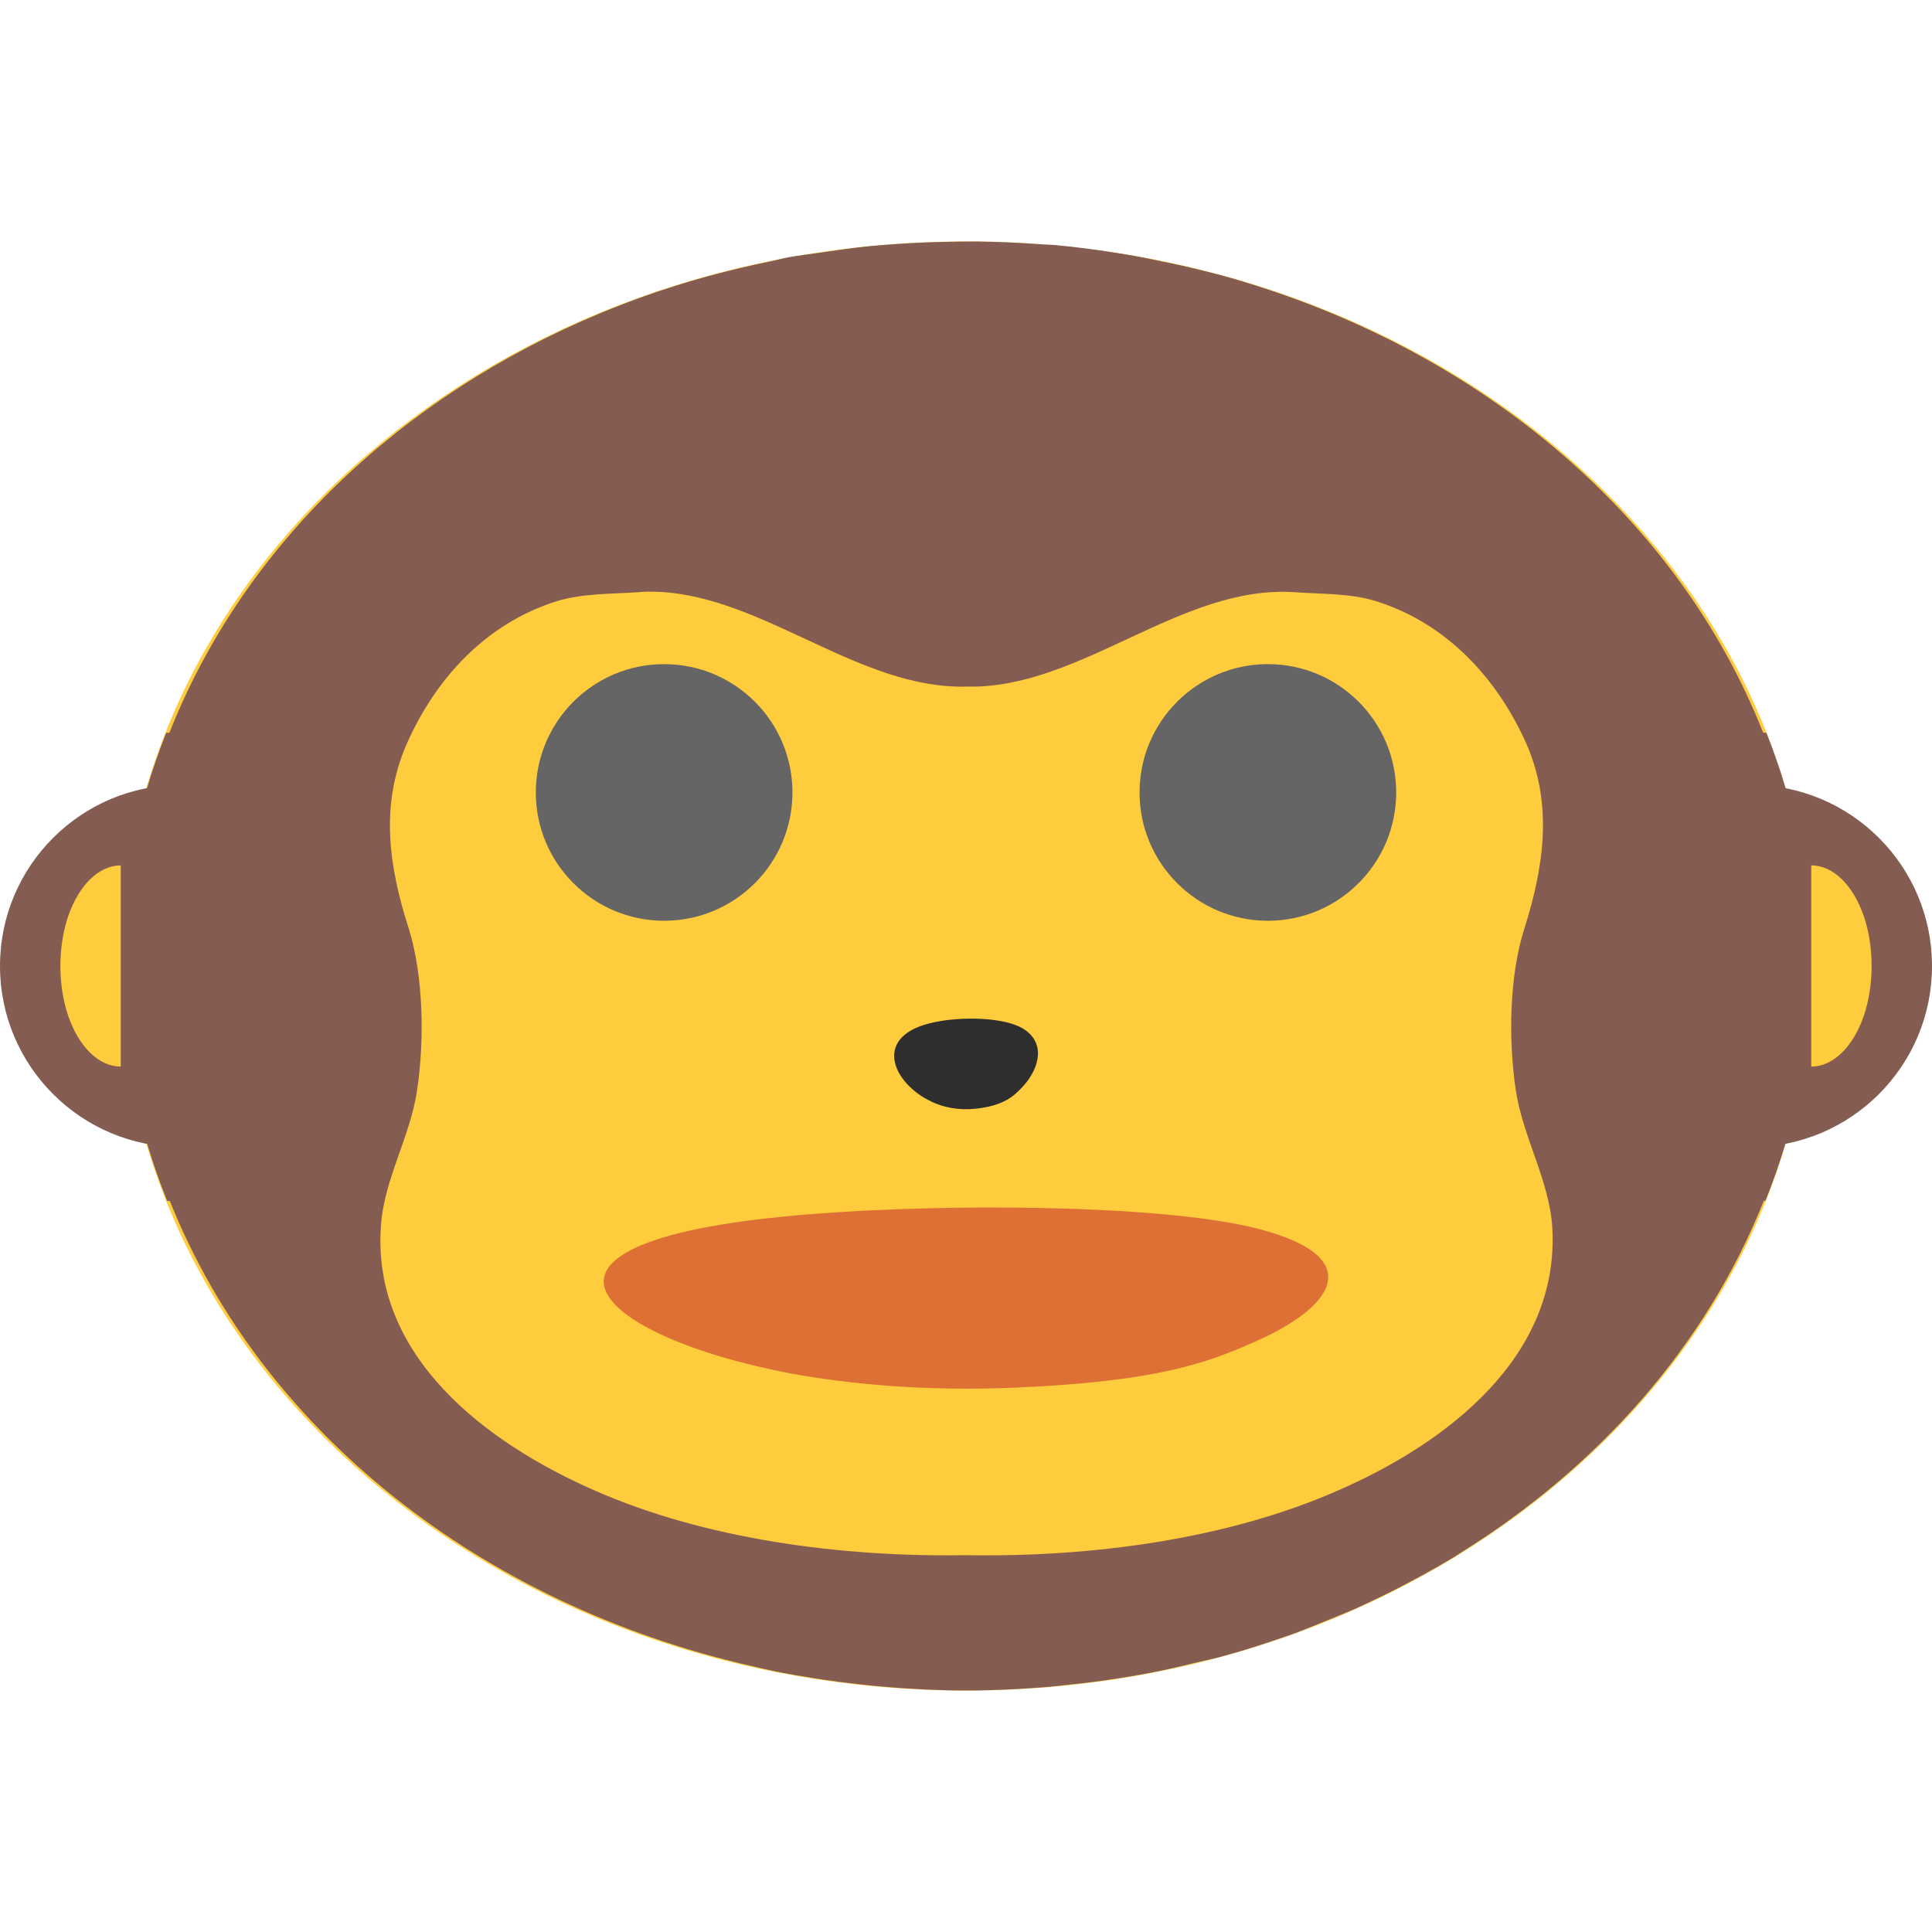
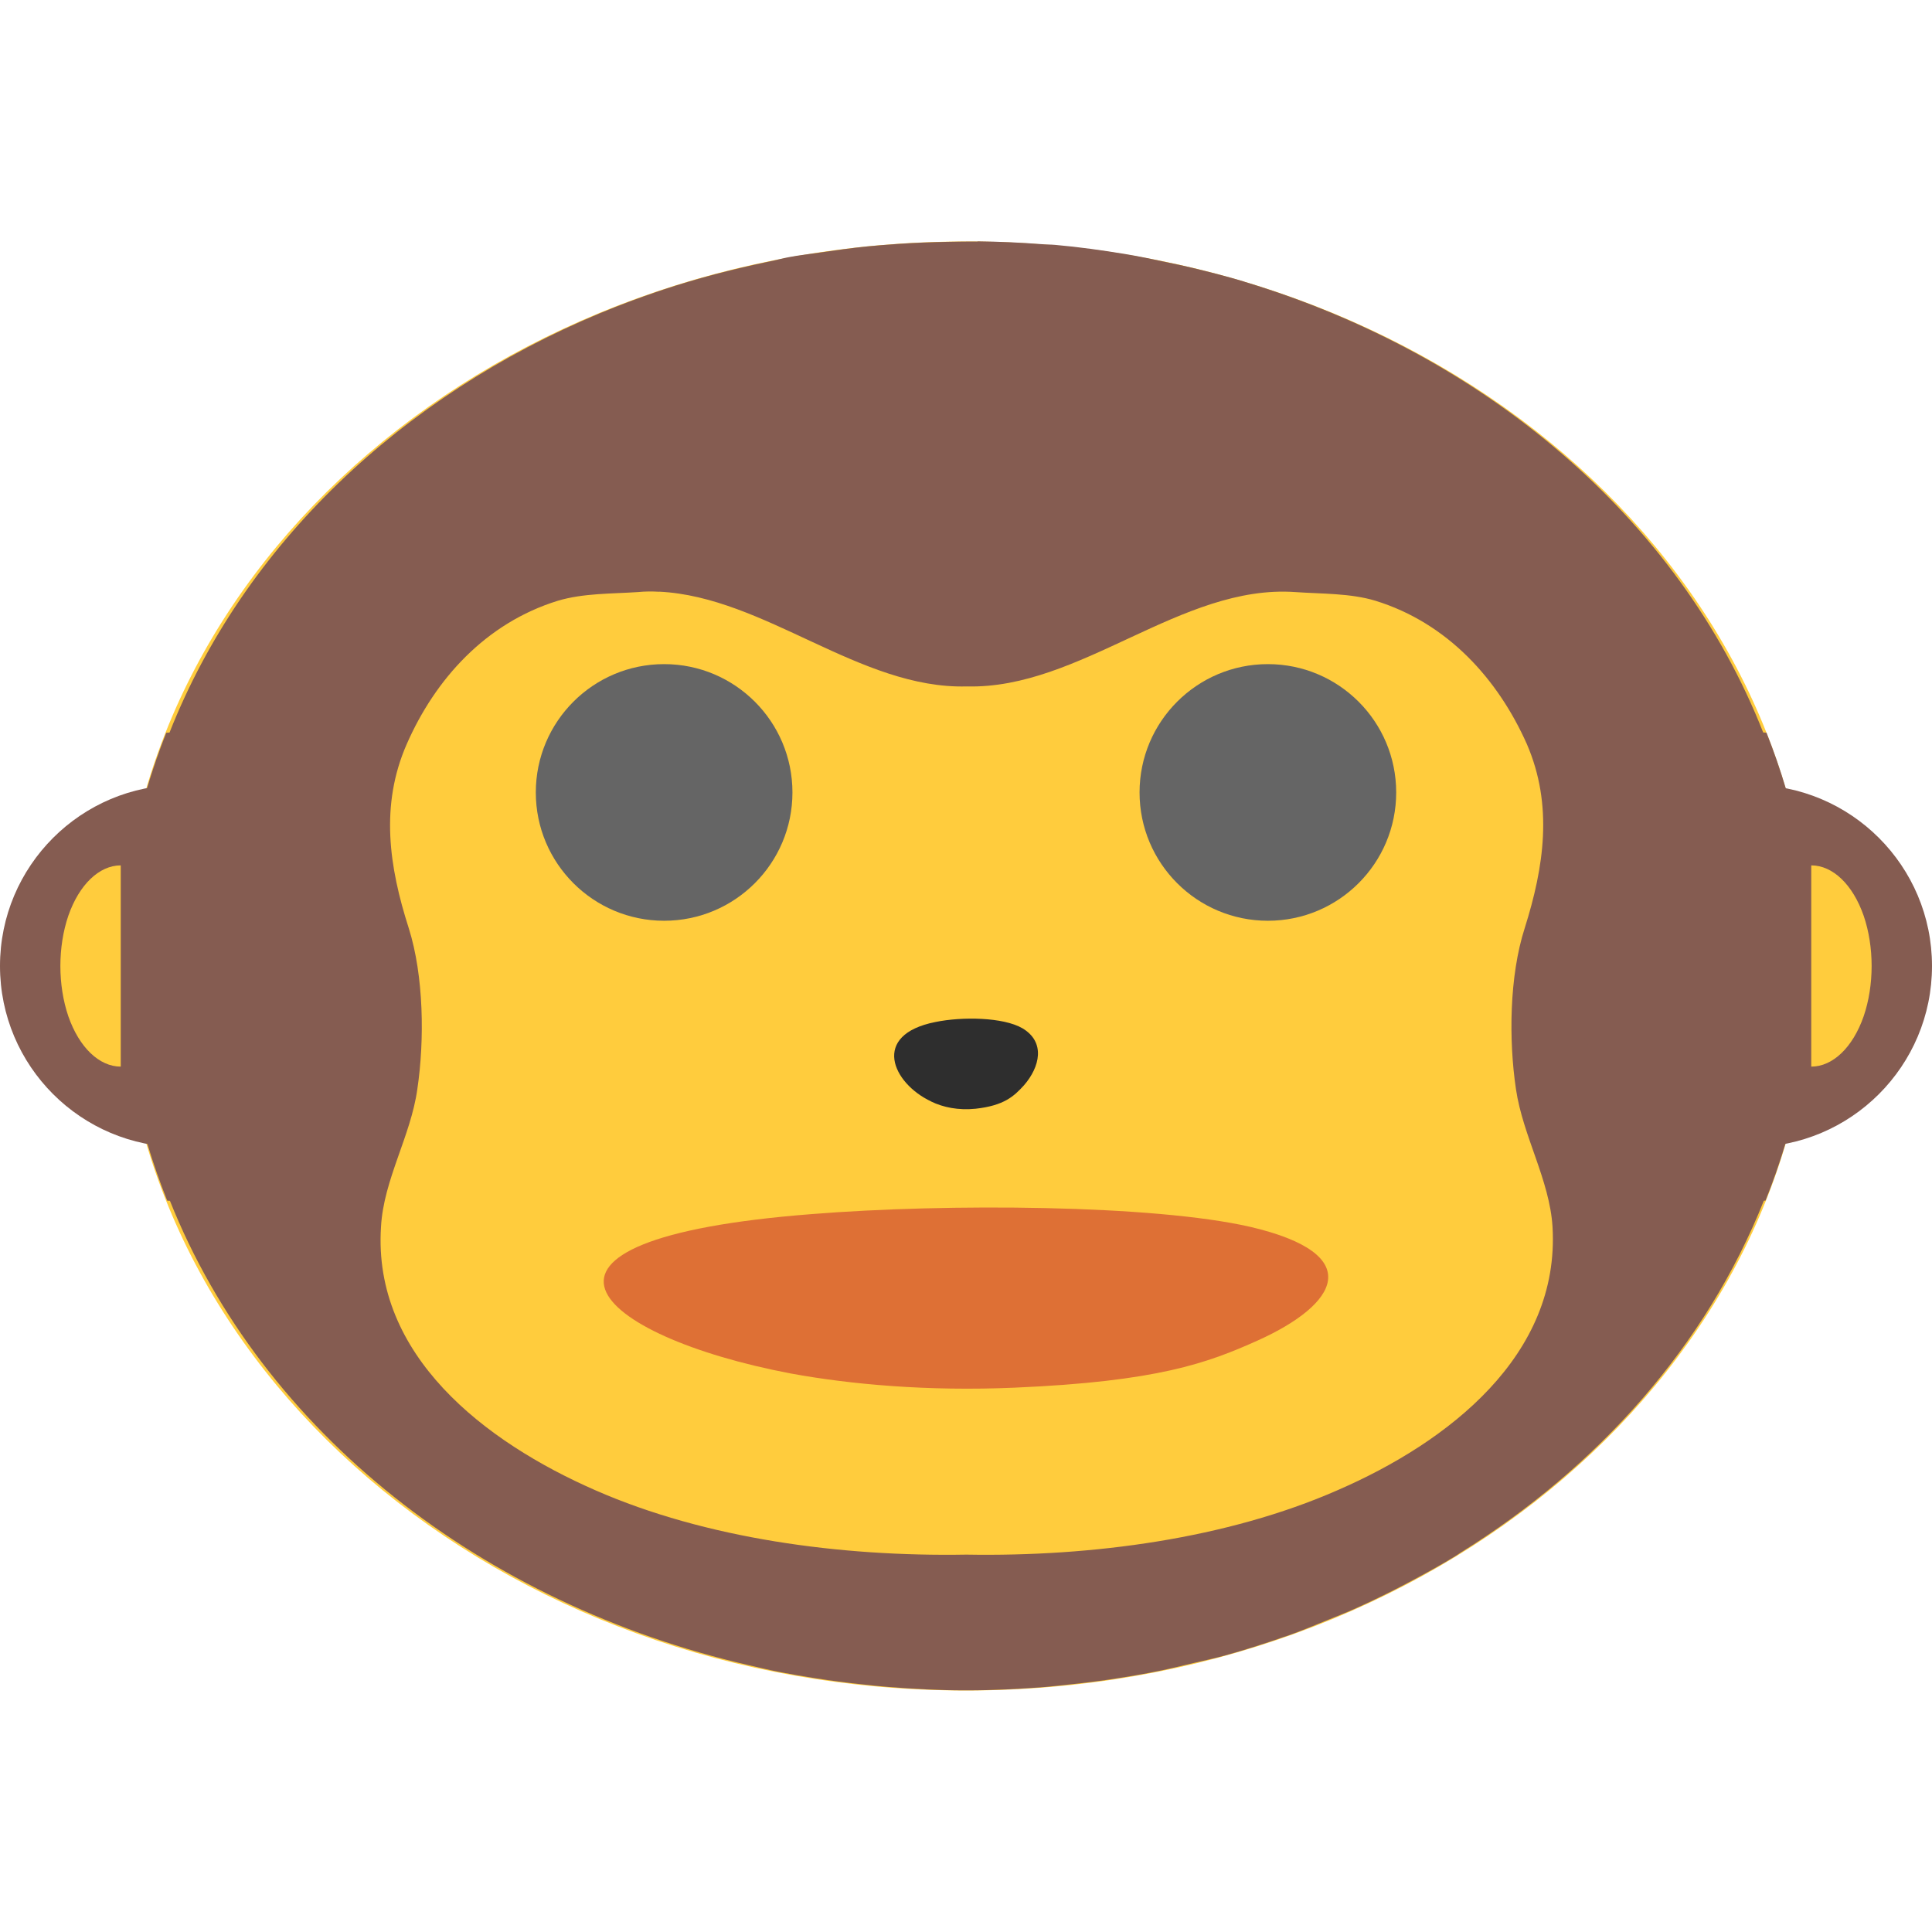
- <svg xmlns="http://www.w3.org/2000/svg" width="32px" height="32px" viewBox="0 0 24 24" version="1.1" id="svg2">
-   <defs id="defs23" />
-   <path id="path5" d="m 22.5,12 c 0,4.972 -4.703,9 -10.5,9 -5.797,0 -10.5,-4.028 -10.5,-9 0,-4.972 4.699,-9 10.5,-9 5.801,0 10.5,4.028 10.5,9 z m 0,0" style="fill:#ffcc3d;fill-opacity:1;fill-rule:nonzero;stroke:none" />
-   <path id="path7" d="m 11.566,13.683 c 0.15,0.073 0.339,0.112 0.554,0.09 0.352,-0.039 0.476,-0.154 0.601,-0.292 0.197,-0.227 0.27,-0.536 -0.021,-0.708 -0.236,-0.137 -0.747,-0.146 -1.081,-0.077 -0.802,0.159 -0.536,0.76 -0.051,0.987 z m 0,0" style="fill:#2e2e2e;fill-opacity:1;fill-rule:nonzero;stroke:none" />
-   <path id="path9" d="M 15.529,15.24 C 14.329,14.965 11.765,14.947 10.082,15.082 c -4.055,0.316 -2.7,1.517 -0.258,1.98 0.736,0.135 1.697,0.223 2.78,0.176 1.772,-0.076 2.395,-0.305 3.019,-0.586 1.003,-0.451 1.359,-1.072 -0.094,-1.412 z m 0,0" style="fill:#de7035;fill-opacity:1;fill-rule:nonzero;stroke:none" />
-   <path style="fill:#855c51;fill-opacity:1;fill-rule:nonzero;stroke:none" d="m 12.142,3 c -0.122,-0.001 -0.244,0.002 -0.365,0.004 -0.209,0.004 -0.416,0.012 -0.621,0.026 -0.131,0.009 -0.261,0.019 -0.391,0.032 C 10.575,3.082 10.388,3.109 10.201,3.137 10.068,3.157 9.933,3.171 9.802,3.195 9.72,3.21 9.641,3.233 9.559,3.249 9.112,3.342 8.673,3.455 8.248,3.597 8.23,3.603 8.211,3.608 8.193,3.614 7.942,3.699 7.694,3.792 7.452,3.893 4.99,4.919 3.028,6.764 2.105,9.102 c -0.014,6e-5 -0.027,0.003 -0.041,0.003 -0.36,0.909 -0.564,1.879 -0.564,2.892 0,1.024 0.209,2.003 0.576,2.92 0.011,1.33e-4 0.022,0.002 0.034,0.002 1.151,2.882 3.886,5.007 7.192,5.769 0.128,0.029 0.254,0.06 0.384,0.085 0.143,0.028 0.287,0.052 0.432,0.075 0.196,0.031 0.394,0.057 0.593,0.078 0.108,0.012 0.216,0.024 0.325,0.032 0.314,0.025 0.631,0.042 0.952,0.042 0.006,1e-5 0.013,0 0.019,0 0.331,-1.17e-4 0.657,-0.017 0.98,-0.042 0.091,-0.007 0.181,-0.019 0.271,-0.028 0.228,-0.023 0.453,-0.052 0.676,-0.088 0.116,-0.019 0.231,-0.038 0.346,-0.06 0.186,-0.035 0.368,-0.078 0.549,-0.122 0.13,-0.031 0.262,-0.058 0.39,-0.094 0.25,-0.069 0.495,-0.148 0.736,-0.232 0.012,-0.004 0.026,-0.007 0.038,-0.012 0.177,-0.063 0.349,-0.134 0.522,-0.205 0.09,-0.037 0.181,-0.072 0.27,-0.111 0.179,-0.079 0.355,-0.163 0.529,-0.251 0.075,-0.038 0.15,-0.078 0.224,-0.117 0.182,-0.097 0.362,-0.197 0.536,-0.303 0.025,-0.015 0.047,-0.032 0.072,-0.047 1.708,-1.063 3.045,-2.569 3.764,-4.37 0.007,-3e-5 0.014,-0.001 0.021,-0.002 0.367,-0.917 0.576,-1.896 0.576,-2.92 0,-1.013 -0.204,-1.984 -0.564,-2.892 -0.014,-2.566e-4 -0.027,-0.003 -0.041,-0.003 C 20.849,6.435 18.436,4.403 15.457,3.503 c -0.003,-7.524e-4 -0.005,-0.002 -0.007,-0.003 -0.001,-3.07e-4 -0.002,-0.001 -0.003,-0.001 C 15.23,3.433 15.01,3.377 14.787,3.324 14.697,3.303 14.605,3.283 14.513,3.264 14.336,3.226 14.158,3.189 13.977,3.159 13.69,3.112 13.4,3.071 13.105,3.044 13.049,3.039 12.992,3.04 12.935,3.035 12.674,3.016 12.409,3.003 12.142,3 Z M 8.186,7.352 c 1.313,0.064 2.494,1.213 3.821,1.177 1.413,0.036 2.663,-1.272 4.081,-1.172 0.327,0.023 0.683,0.013 0.996,0.108 0.895,0.277 1.522,0.973 1.881,1.782 0.327,0.759 0.213,1.522 -0.028,2.286 -0.191,0.595 -0.199,1.391 -0.108,2.005 0.086,0.582 0.418,1.127 0.454,1.709 0.095,1.595 -1.291,2.674 -2.673,3.273 -1.368,0.6 -3.045,0.826 -4.608,0.799 C 10.44,19.345 8.763,19.119 7.395,18.519 6.013,17.915 4.626,16.841 4.731,15.246 4.763,14.66 5.1,14.119 5.182,13.537 5.273,12.928 5.263,12.128 5.077,11.533 4.831,10.769 4.719,10.006 5.05,9.247 5.405,8.438 6.032,7.742 6.927,7.465 7.246,7.37 7.595,7.379 7.922,7.357 c 0.091,-0.009 0.177,-0.009 0.264,-0.004 z" id="path5-9" />
-   <circle style="opacity:1;fill:#656565;fill-opacity:1;fill-rule:nonzero;stroke:none;stroke-width:1.5;stroke-linecap:butt;stroke-linejoin:miter;stroke-miterlimit:4;stroke-dasharray:none;stroke-dashoffset:0;stroke-opacity:1" id="path4139" cx="8.25" cy="9.844" r="1.594" />
-   <circle r="1.594" cy="9.844" cx="15.75" id="circle4141" style="opacity:1;fill:#656565;fill-opacity:1;fill-rule:nonzero;stroke:none;stroke-width:1.5;stroke-linecap:butt;stroke-linejoin:miter;stroke-miterlimit:4;stroke-dasharray:none;stroke-dashoffset:0;stroke-opacity:1" />
-   <circle style="opacity:1;fill:#855c51;fill-opacity:1;fill-rule:nonzero;stroke:none;stroke-width:1.5;stroke-linecap:butt;stroke-linejoin:miter;stroke-miterlimit:4;stroke-dasharray:none;stroke-dashoffset:0;stroke-opacity:1" id="path4184" cx="2.25" cy="12" r="2.25" />
-   <path id="path17" d="m 1.5,13.25 c -0.267,0 -0.516,-0.238 -0.651,-0.625 -0.132,-0.387 -0.132,-0.863 0,-1.25 C 0.984,10.989 1.233,10.75 1.5,10.75 Z m 0,0" style="fill:#ffcc3d;fill-opacity:1;fill-rule:nonzero;stroke:none" />
-   <circle r="2.25" cy="12" cx="21.75" id="circle4186" style="opacity:1;fill:#855c51;fill-opacity:1;fill-rule:nonzero;stroke:none;stroke-width:1.5;stroke-linecap:butt;stroke-linejoin:miter;stroke-miterlimit:4;stroke-dasharray:none;stroke-dashoffset:0;stroke-opacity:1" />
-   <path style="fill:#ffcc3d;fill-opacity:1;fill-rule:nonzero;stroke:none" d="m 22.5,13.25 c 0.267,0 0.516,-0.238 0.651,-0.625 0.132,-0.387 0.132,-0.863 0,-1.25 -0.135,-0.387 -0.384,-0.625 -0.651,-0.625 z m 0,0" id="path4188" />
+ <svg xmlns="http://www.w3.org/2000/svg" width="32" height="32" viewBox="0 0 24 24">
+   <path d="m 22.5 12 c 0 4.972 -4.703 9 -10.5 9 -5.797 0 -10.5 -4.03 -10.5 -9 0 -4.972 4.699 -9 10.5 -9 5.801 0 10.5 4.03 10.5 9 z m 0 0" style="fill:#ffcc3d;fill-opacity:1;stroke:none;fill-rule:nonzero" />
+   <path d="m 11.566 13.683 c 0.15 0.073 0.339 0.112 0.554 0.09 0.352 -0.039 0.476 -0.154 0.601 -0.292 0.197 -0.227 0.27 -0.536 -0.021 -0.708 -0.236 -0.137 -0.747 -0.146 -1.081 -0.077 -0.802 0.159 -0.536 0.76 -0.051 0.987 z m 0 0" style="fill:#2e2e2e;fill-opacity:1;stroke:none;fill-rule:nonzero" />
+   <path d="m 15.529 15.24 c -1.2 -0.275 -3.764 -0.293 -5.447 -0.158 c -4.055 0.316 -2.7 1.517 -0.258 1.98 0.736 0.135 1.697 0.223 2.78 0.176 1.772 -0.076 2.395 -0.305 3.02 -0.586 1 -0.451 1.359 -1.072 -0.094 -1.412 z m 0 0" style="fill:#de7035;fill-opacity:1;stroke:none;fill-rule:nonzero" />
+   <path d="m 12.142 3 c -0.122 -0.001 -0.244 0.002 -0.365 0.004 -0.209 0.004 -0.416 0.012 -0.621 0.026 -0.131 0.009 -0.261 0.019 -0.391 0.032 c -0.19 0.019 -0.377 0.046 -0.564 0.073 -0.133 0.02 -0.267 0.034 -0.399 0.059 -0.082 0.015 -0.162 0.038 -0.243 0.054 -0.447 0.093 -0.886 0.206 -1.311 0.347 -0.018 0.006 -0.036 0.012 -0.054 0.018 -0.252 0.085 -0.499 0.177 -0.741 0.278 -2.462 1.027 -4.424 2.871 -5.347 5.209 c -0.014 0 -0.027 0.003 -0.041 0.003 -0.36 0.909 -0.564 1.879 -0.564 2.892 0 1.024 0.209 2 0.576 2.92 0.011 0 0.022 0.002 0.034 0.002 1.151 2.882 3.886 5.01 7.192 5.769 0.128 0.029 0.254 0.06 0.384 0.085 0.143 0.028 0.287 0.052 0.432 0.075 0.196 0.031 0.394 0.057 0.593 0.078 0.108 0.012 0.216 0.024 0.325 0.032 0.314 0.025 0.631 0.042 0.952 0.042 0.006 0 0.013 0 0.019 0 0.331 0 0.657 -0.017 0.98 -0.042 0.091 -0.007 0.181 -0.019 0.271 -0.028 0.228 -0.023 0.453 -0.052 0.676 -0.088 0.116 -0.019 0.231 -0.038 0.346 -0.06 0.186 -0.035 0.368 -0.078 0.549 -0.122 0.13 -0.031 0.262 -0.058 0.39 -0.094 0.25 -0.069 0.495 -0.148 0.736 -0.232 0.012 -0.004 0.026 -0.007 0.038 -0.012 0.177 -0.063 0.349 -0.134 0.522 -0.205 0.09 -0.037 0.181 -0.072 0.27 -0.111 0.179 -0.079 0.355 -0.163 0.529 -0.251 0.076 -0.038 0.15 -0.078 0.224 -0.117 0.182 -0.097 0.362 -0.197 0.536 -0.303 0.025 -0.015 0.047 -0.032 0.072 -0.047 1.708 -1.063 3.045 -2.569 3.764 -4.37 0.007 0 0.014 -0.001 0.021 -0.002 0.367 -0.917 0.576 -1.896 0.576 -2.92 0 -1.013 -0.204 -1.984 -0.564 -2.892 -0.014 0 -0.027 -0.003 -0.041 -0.003 c -1.052 -2.667 -3.465 -4.699 -6.444 -5.599 c -0.002 -0.001 -0.005 -0.002 -0.007 -0.003 -0.001 0 -0.002 -0.001 -0.003 -0.001 c -0.217 -0.065 -0.437 -0.121 -0.659 -0.174 -0.091 -0.021 -0.182 -0.041 -0.274 -0.06 -0.178 -0.038 -0.356 -0.076 -0.536 -0.106 -0.287 -0.047 -0.577 -0.088 -0.872 -0.114 -0.056 -0.005 -0.114 -0.004 -0.17 -0.009 -0.262 -0.02 -0.526 -0.032 -0.793 -0.035 m -3.956 4.352 c 1.313 0.064 2.494 1.213 3.821 1.177 1.413 0.036 2.663 -1.272 4.081 -1.172 0.327 0.023 0.683 0.013 0.996 0.108 0.895 0.277 1.522 0.973 1.881 1.782 0.327 0.759 0.213 1.522 -0.028 2.286 -0.191 0.595 -0.199 1.391 -0.108 2 0.086 0.582 0.418 1.127 0.454 1.709 0.095 1.595 -1.291 2.674 -2.673 3.273 -1.368 0.6 -3.045 0.826 -4.608 0.799 c -1.563 0.027 -3.24 -0.199 -4.608 -0.799 -1.382 -0.604 -2.768 -1.678 -2.664 -3.273 0.032 -0.586 0.37 -1.127 0.451 -1.709 0.091 -0.609 0.081 -1.409 -0.106 -2 -0.245 -0.764 -0.358 -1.527 -0.026 -2.286 0.354 -0.809 0.982 -1.505 1.877 -1.782 0.318 -0.095 0.668 -0.086 0.995 -0.108 c 0.091 -0.009 0.177 -0.009 0.264 -0.004 z" style="fill:#855c51;fill-opacity:1;stroke:none;fill-rule:nonzero" />
+   <circle cx="8.25" cy="9.844" r="1.594" style="fill:#656565;opacity:1;fill-opacity:1;stroke:none;fill-rule:nonzero" />
+   <circle r="1.594" cy="9.844" cx="15.75" style="fill:#656565;opacity:1;fill-opacity:1;stroke:none;fill-rule:nonzero" />
+   <circle cx="2.25" cy="12" r="2.25" style="fill:#855c51;opacity:1;fill-opacity:1;stroke:none;fill-rule:nonzero" />
+   <path d="m 1.5 13.25 c -0.267 0 -0.516 -0.238 -0.651 -0.625 -0.132 -0.387 -0.132 -0.863 0 -1.25 c 0.135 -0.387 0.384 -0.625 0.651 -0.625 m 0 2.5" style="fill:#ffcc3d;fill-opacity:1;stroke:none;fill-rule:nonzero" />
+   <circle r="2.25" cy="12" cx="21.75" style="fill:#855c51;opacity:1;fill-opacity:1;stroke:none;fill-rule:nonzero" />
+   <path d="m 22.5 13.25 c 0.267 0 0.516 -0.238 0.651 -0.625 0.132 -0.387 0.132 -0.863 0 -1.25 -0.135 -0.387 -0.384 -0.625 -0.651 -0.625 z m 0 0" style="fill:#ffcc3d;fill-opacity:1;stroke:none;fill-rule:nonzero" />
</svg>
